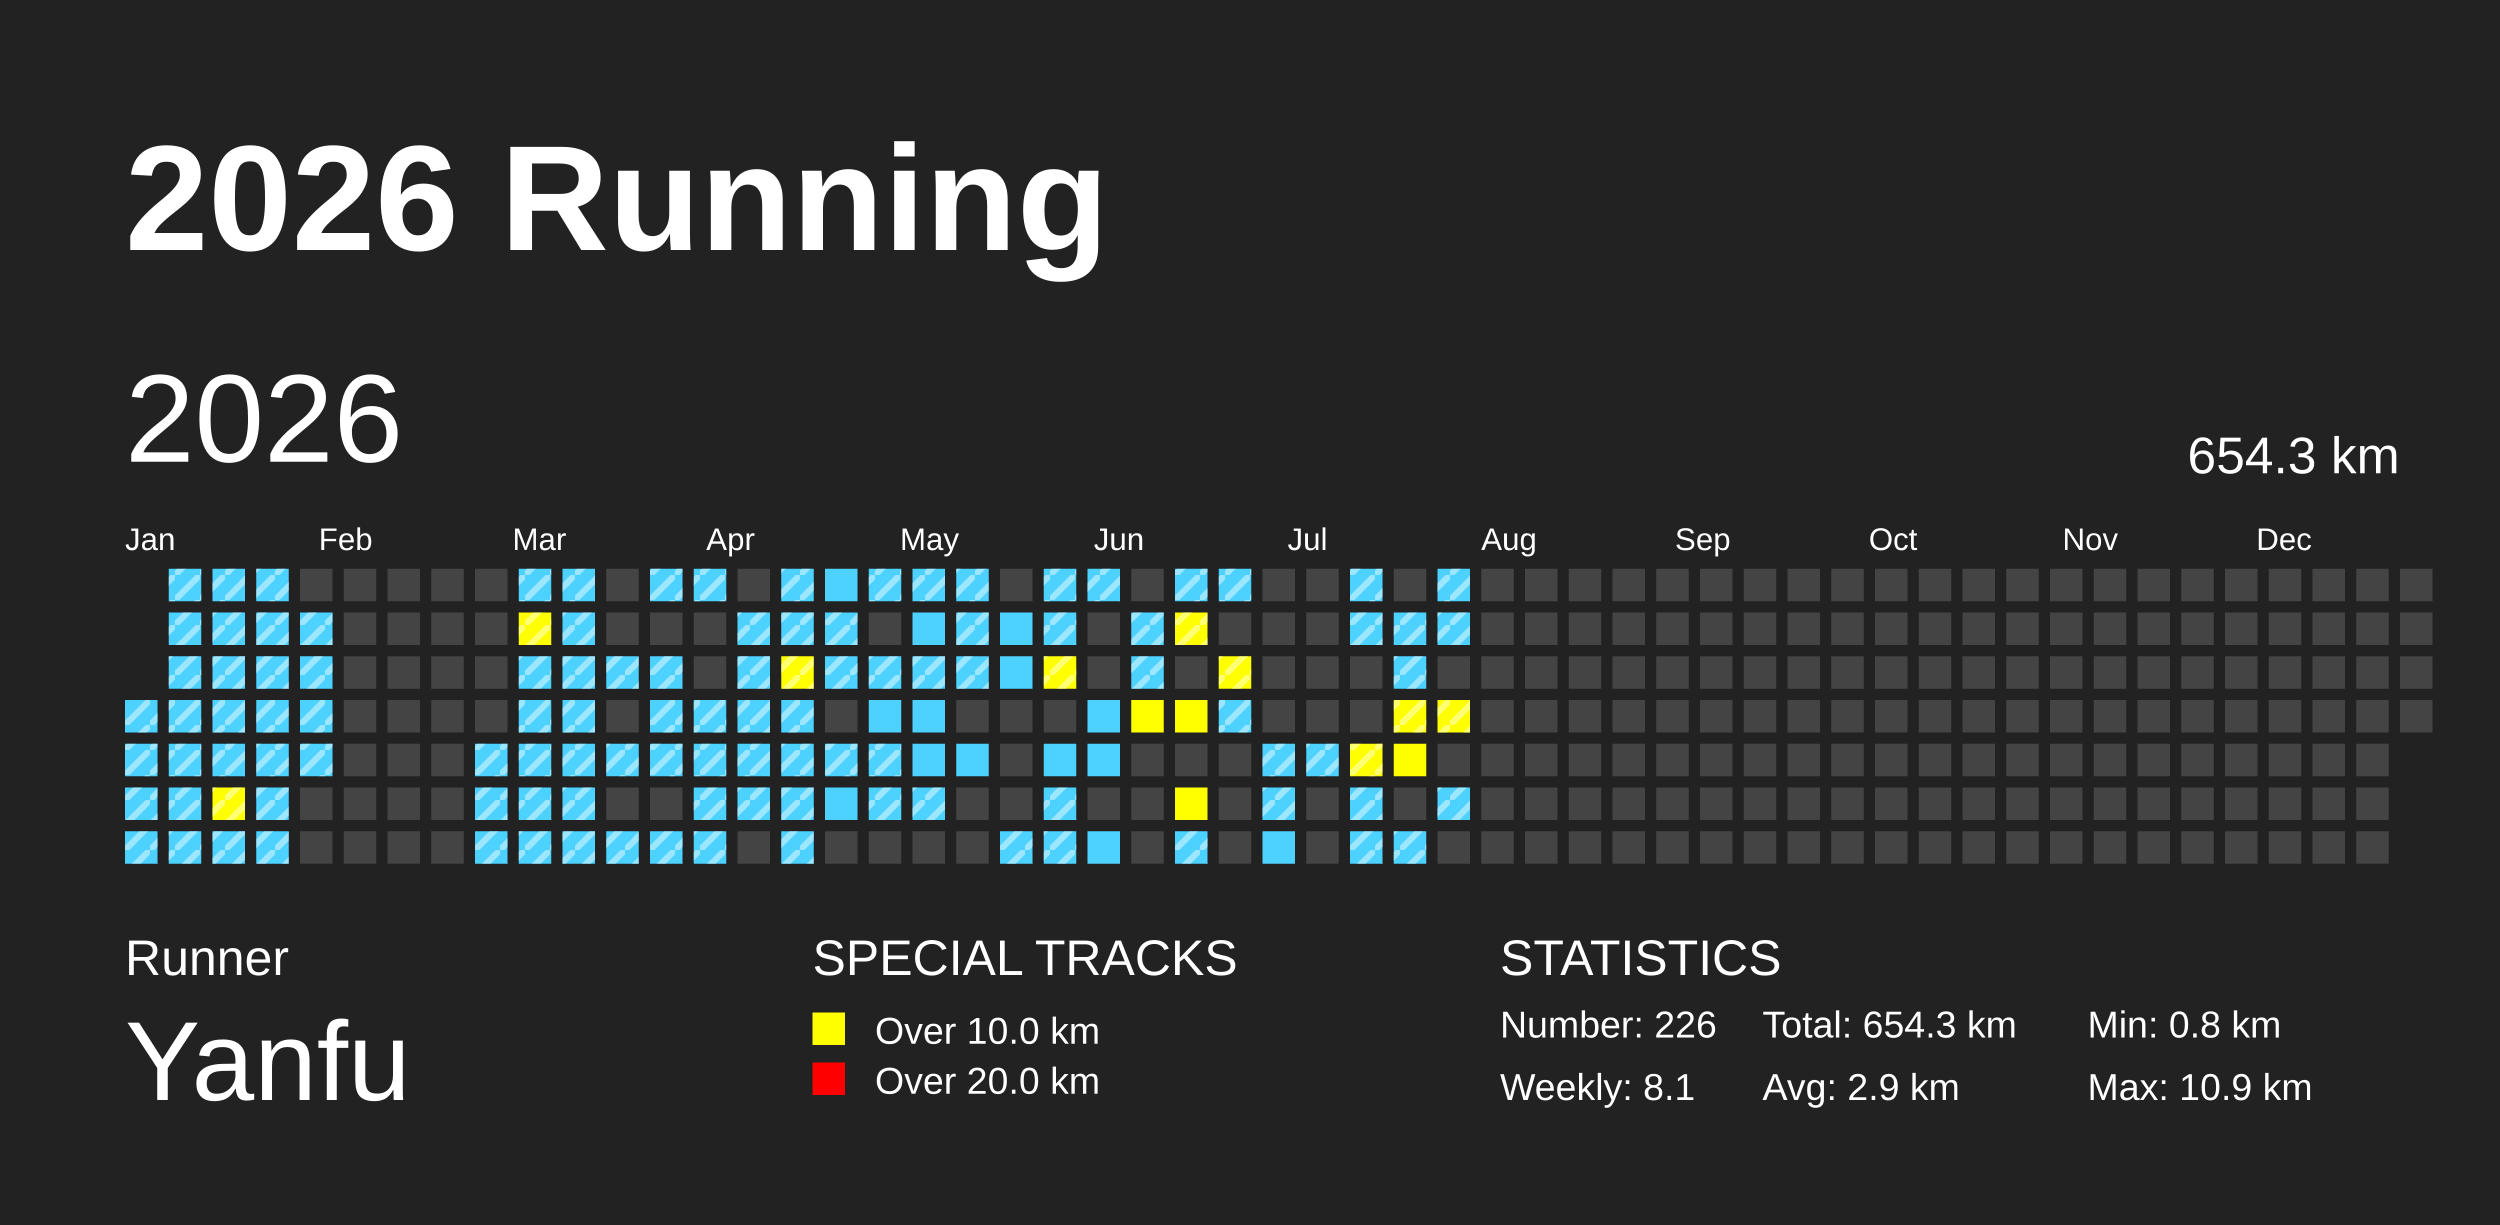
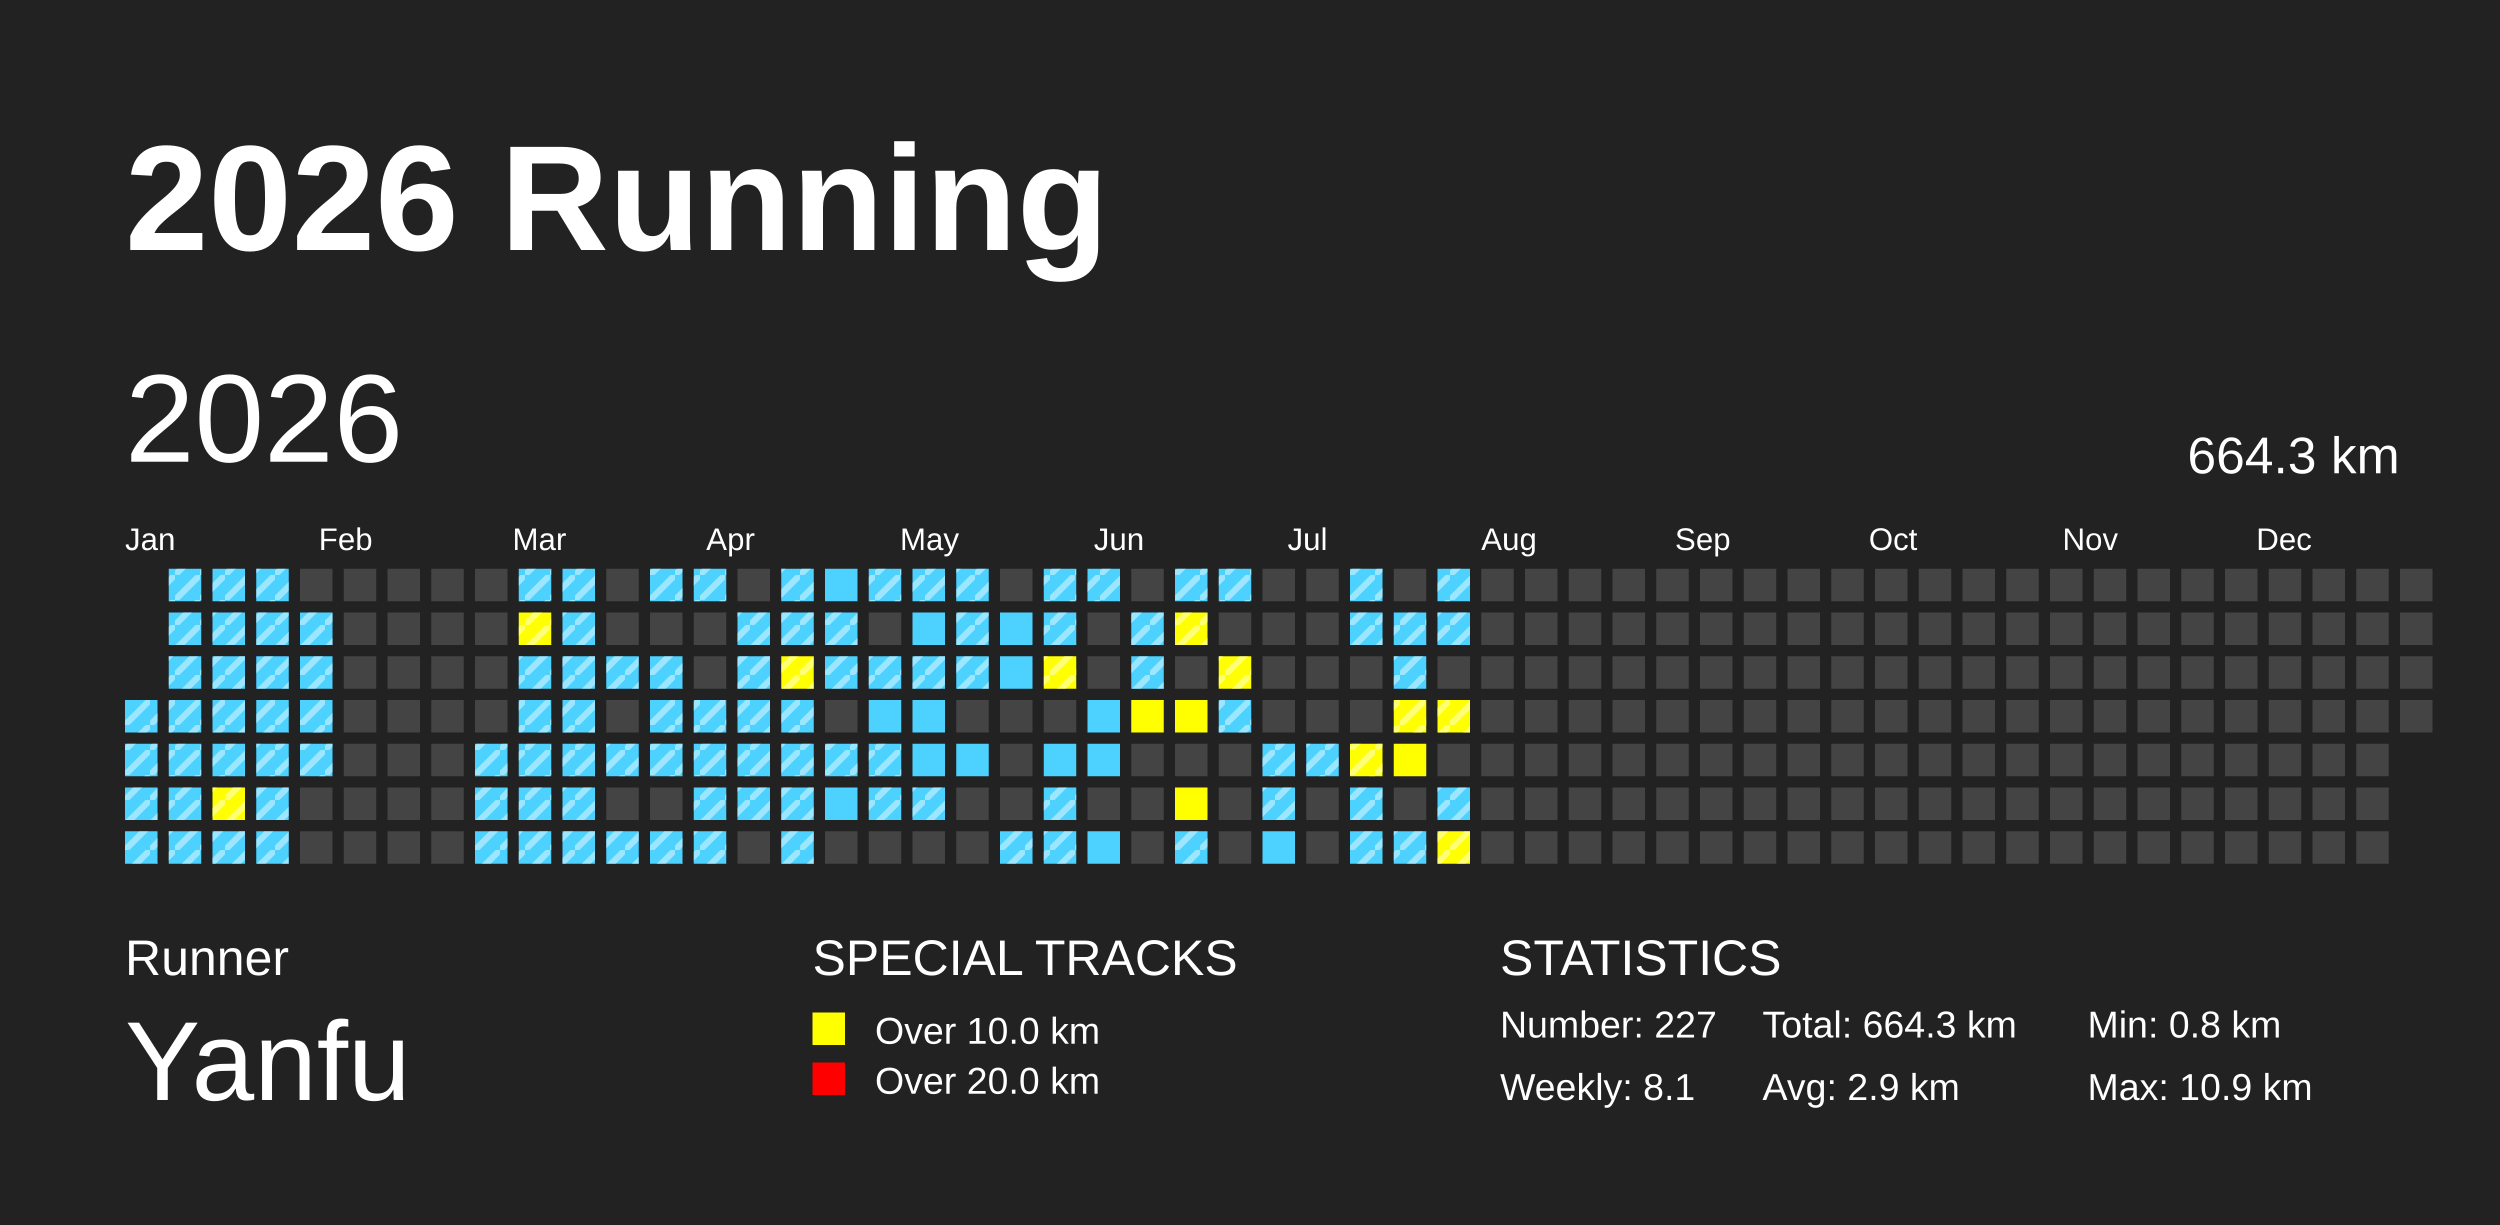
<svg xmlns="http://www.w3.org/2000/svg" baseProfile="full" height="98mm" version="1.1" viewBox="0,0,200,98" width="200mm">
  <defs>
    <pattern height="2" id="indoor-stripe" patternUnits="userSpaceOnUse" width="2">
      <line stroke="white" stroke-opacity="0.45" stroke-width="0.5" x1="0" x2="2" y1="2" y2="0" />
    </pattern>
  </defs>
  <rect fill="#222222" height="98" width="200" x="0" y="0" />
  <text fill="#FFFFFF" style="font-size:12px; font-family:Arial; font-weight:bold;" x="10" y="20">2026 Running</text>
  <text fill="#FFFFFF" style="font-size:4px; font-family:Arial" x="10" y="78">Runner</text>
  <text fill="#FFFFFF" style="font-size:9px; font-family:Arial" x="10" y="88">Yanfu</text>
  <text fill="#FFFFFF" style="font-size:4px; font-family:Arial" x="65" y="78">SPECIAL TRACKS</text>
  <rect fill="yellow" height="2.6" width="2.6" x="65" y="81" />
  <text fill="#FFFFFF" style="font-size:3px; font-family:Arial" x="70" y="83.5">Over 10.0 km</text>
  <rect fill="red" height="2.6" width="2.6" x="65" y="85" />
  <text fill="#FFFFFF" style="font-size:3px; font-family:Arial" x="70" y="87.5">Over 20.0 km</text>
  <text fill="#FFFFFF" style="font-size:4px; font-family:Arial" x="120" y="78">STATISTICS</text>
-   <text fill="#FFFFFF" style="font-size:3px; font-family:Arial" x="120" y="83">Number: 226</text>
+   <text fill="#FFFFFF" style="font-size:3px; font-family:Arial" x="120" y="83">Number: 227</text>
  <text fill="#FFFFFF" style="font-size:3px; font-family:Arial" x="120" y="88">Weekly: 8.1</text>
-   <text fill="#FFFFFF" style="font-size:3px; font-family:Arial" x="141" y="83">Total: 654.3 km</text>
+   <text fill="#FFFFFF" style="font-size:3px; font-family:Arial" x="141" y="83">Total: 664.3 km</text>
  <text fill="#FFFFFF" style="font-size:3px; font-family:Arial" x="141" y="88">Avg: 2.9 km</text>
  <text fill="#FFFFFF" style="font-size:3px; font-family:Arial" x="167" y="83">Min: 0.8 km</text>
  <text fill="#FFFFFF" style="font-size:3px; font-family:Arial" x="167" y="88">Max: 10.9 km</text>
  <text dominant-baseline="hanging" fill="#FFFFFF" style="font-size:10.0px; font-family:Arial;" x="10" y="30">2026</text>
-   <text dominant-baseline="hanging" fill="#FFFFFF" style="font-size:4.125px; font-family:Arial;" x="175" y="35">654.3 km</text>
+   <text dominant-baseline="hanging" fill="#FFFFFF" style="font-size:4.125px; font-family:Arial;" x="175" y="35">664.3 km</text>
  <text fill="#FFFFFF" style="font-size:2.5px; font-family:Arial" x="10.0" y="44">Jan</text>
  <text fill="#FFFFFF" style="font-size:2.5px; font-family:Arial" x="25.5" y="44">Feb</text>
  <text fill="#FFFFFF" style="font-size:2.5px; font-family:Arial" x="41.0" y="44">Mar</text>
  <text fill="#FFFFFF" style="font-size:2.5px; font-family:Arial" x="56.5" y="44">Apr</text>
  <text fill="#FFFFFF" style="font-size:2.5px; font-family:Arial" x="72.0" y="44">May</text>
  <text fill="#FFFFFF" style="font-size:2.5px; font-family:Arial" x="87.5" y="44">Jun</text>
  <text fill="#FFFFFF" style="font-size:2.5px; font-family:Arial" x="103.0" y="44">Jul</text>
  <text fill="#FFFFFF" style="font-size:2.5px; font-family:Arial" x="118.5" y="44">Aug</text>
  <text fill="#FFFFFF" style="font-size:2.5px; font-family:Arial" x="134.0" y="44">Sep</text>
  <text fill="#FFFFFF" style="font-size:2.5px; font-family:Arial" x="149.5" y="44">Oct</text>
  <text fill="#FFFFFF" style="font-size:2.5px; font-family:Arial" x="165.0" y="44">Nov</text>
  <text fill="#FFFFFF" style="font-size:2.5px; font-family:Arial" x="180.5" y="44">Dec</text>
  <rect fill="#4DD2FF" height="2.6" width="2.6" x="10.0" y="56.0" />
  <rect fill="url(#indoor-stripe)" height="2.6" width="2.6" x="10.0" y="56.0" />
  <rect fill="#4DD2FF" height="2.6" width="2.6" x="10.0" y="59.5" />
  <rect fill="url(#indoor-stripe)" height="2.6" width="2.6" x="10.0" y="59.5" />
  <rect fill="#4DD2FF" height="2.6" width="2.6" x="10.0" y="63.0" />
  <rect fill="url(#indoor-stripe)" height="2.6" width="2.6" x="10.0" y="63.0" />
  <rect fill="#4DD2FF" height="2.6" width="2.6" x="10.0" y="66.5" />
  <rect fill="url(#indoor-stripe)" height="2.6" width="2.6" x="10.0" y="66.5" />
  <rect fill="#4DD2FF" height="2.6" width="2.6" x="13.5" y="45.5" />
  <rect fill="url(#indoor-stripe)" height="2.6" width="2.6" x="13.5" y="45.5" />
  <rect fill="#4DD2FF" height="2.6" width="2.6" x="13.5" y="49.0" />
  <rect fill="url(#indoor-stripe)" height="2.6" width="2.6" x="13.5" y="49.0" />
  <rect fill="#4DD2FF" height="2.6" width="2.6" x="13.5" y="52.5" />
  <rect fill="url(#indoor-stripe)" height="2.6" width="2.6" x="13.5" y="52.5" />
  <rect fill="#4DD2FF" height="2.6" width="2.6" x="13.5" y="56.0" />
  <rect fill="url(#indoor-stripe)" height="2.6" width="2.6" x="13.5" y="56.0" />
  <rect fill="#4DD2FF" height="2.6" width="2.6" x="13.5" y="59.5" />
  <rect fill="url(#indoor-stripe)" height="2.6" width="2.6" x="13.5" y="59.5" />
  <rect fill="#4DD2FF" height="2.6" width="2.6" x="13.5" y="63.0" />
  <rect fill="url(#indoor-stripe)" height="2.6" width="2.6" x="13.5" y="63.0" />
  <rect fill="#4DD2FF" height="2.6" width="2.6" x="13.5" y="66.5" />
  <rect fill="url(#indoor-stripe)" height="2.6" width="2.6" x="13.5" y="66.5" />
  <rect fill="#4DD2FF" height="2.6" width="2.6" x="17.0" y="45.5" />
  <rect fill="url(#indoor-stripe)" height="2.6" width="2.6" x="17.0" y="45.5" />
  <rect fill="#4DD2FF" height="2.6" width="2.6" x="17.0" y="49.0" />
  <rect fill="url(#indoor-stripe)" height="2.6" width="2.6" x="17.0" y="49.0" />
  <rect fill="#4DD2FF" height="2.6" width="2.6" x="17.0" y="52.5" />
  <rect fill="url(#indoor-stripe)" height="2.6" width="2.6" x="17.0" y="52.5" />
  <rect fill="#4DD2FF" height="2.6" width="2.6" x="17.0" y="56.0" />
  <rect fill="url(#indoor-stripe)" height="2.6" width="2.6" x="17.0" y="56.0" />
  <rect fill="#4DD2FF" height="2.6" width="2.6" x="17.0" y="59.5" />
  <rect fill="url(#indoor-stripe)" height="2.6" width="2.6" x="17.0" y="59.5" />
  <rect fill="yellow" height="2.6" width="2.6" x="17.0" y="63.0" />
  <rect fill="url(#indoor-stripe)" height="2.6" width="2.6" x="17.0" y="63.0" />
  <rect fill="#4DD2FF" height="2.6" width="2.6" x="17.0" y="66.5" />
  <rect fill="url(#indoor-stripe)" height="2.6" width="2.6" x="17.0" y="66.5" />
  <rect fill="#4DD2FF" height="2.6" width="2.6" x="20.5" y="45.5" />
  <rect fill="url(#indoor-stripe)" height="2.6" width="2.6" x="20.5" y="45.5" />
  <rect fill="#4DD2FF" height="2.6" width="2.6" x="20.5" y="49.0" />
  <rect fill="url(#indoor-stripe)" height="2.6" width="2.6" x="20.5" y="49.0" />
  <rect fill="#4DD2FF" height="2.6" width="2.6" x="20.5" y="52.5" />
  <rect fill="url(#indoor-stripe)" height="2.6" width="2.6" x="20.5" y="52.5" />
  <rect fill="#4DD2FF" height="2.6" width="2.6" x="20.5" y="56.0" />
  <rect fill="url(#indoor-stripe)" height="2.6" width="2.6" x="20.5" y="56.0" />
  <rect fill="#4DD2FF" height="2.6" width="2.6" x="20.5" y="59.5" />
  <rect fill="url(#indoor-stripe)" height="2.6" width="2.6" x="20.5" y="59.5" />
  <rect fill="#4DD2FF" height="2.6" width="2.6" x="20.5" y="63.0" />
  <rect fill="url(#indoor-stripe)" height="2.6" width="2.6" x="20.5" y="63.0" />
  <rect fill="#4DD2FF" height="2.6" width="2.6" x="20.5" y="66.5" />
  <rect fill="url(#indoor-stripe)" height="2.6" width="2.6" x="20.5" y="66.5" />
  <rect fill="#444444" height="2.6" width="2.6" x="24.0" y="45.5" />
  <rect fill="#4DD2FF" height="2.6" width="2.6" x="24.0" y="49.0" />
  <rect fill="url(#indoor-stripe)" height="2.6" width="2.6" x="24.0" y="49.0" />
  <rect fill="#4DD2FF" height="2.6" width="2.6" x="24.0" y="52.5" />
  <rect fill="url(#indoor-stripe)" height="2.6" width="2.6" x="24.0" y="52.5" />
  <rect fill="#4DD2FF" height="2.6" width="2.6" x="24.0" y="56.0" />
  <rect fill="url(#indoor-stripe)" height="2.6" width="2.6" x="24.0" y="56.0" />
  <rect fill="#4DD2FF" height="2.6" width="2.6" x="24.0" y="59.5" />
  <rect fill="url(#indoor-stripe)" height="2.6" width="2.6" x="24.0" y="59.5" />
  <rect fill="#444444" height="2.6" width="2.6" x="24.0" y="63.0" />
  <rect fill="#444444" height="2.6" width="2.6" x="24.0" y="66.5" />
  <rect fill="#444444" height="2.6" width="2.6" x="27.5" y="45.5" />
  <rect fill="#444444" height="2.6" width="2.6" x="27.5" y="49.0" />
  <rect fill="#444444" height="2.6" width="2.6" x="27.5" y="52.5" />
  <rect fill="#444444" height="2.6" width="2.6" x="27.5" y="56.0" />
  <rect fill="#444444" height="2.6" width="2.6" x="27.5" y="59.5" />
  <rect fill="#444444" height="2.6" width="2.6" x="27.5" y="63.0" />
  <rect fill="#444444" height="2.6" width="2.6" x="27.5" y="66.5" />
  <rect fill="#444444" height="2.6" width="2.6" x="31.0" y="45.5" />
  <rect fill="#444444" height="2.6" width="2.6" x="31.0" y="49.0" />
  <rect fill="#444444" height="2.6" width="2.6" x="31.0" y="52.5" />
  <rect fill="#444444" height="2.6" width="2.6" x="31.0" y="56.0" />
  <rect fill="#444444" height="2.6" width="2.6" x="31.0" y="59.5" />
  <rect fill="#444444" height="2.6" width="2.6" x="31.0" y="63.0" />
  <rect fill="#444444" height="2.6" width="2.6" x="31.0" y="66.5" />
  <rect fill="#444444" height="2.6" width="2.6" x="34.5" y="45.5" />
  <rect fill="#444444" height="2.6" width="2.6" x="34.5" y="49.0" />
  <rect fill="#444444" height="2.6" width="2.6" x="34.5" y="52.5" />
  <rect fill="#444444" height="2.6" width="2.6" x="34.5" y="56.0" />
  <rect fill="#444444" height="2.6" width="2.6" x="34.5" y="59.5" />
  <rect fill="#444444" height="2.6" width="2.6" x="34.5" y="63.0" />
  <rect fill="#444444" height="2.6" width="2.6" x="34.5" y="66.5" />
  <rect fill="#444444" height="2.6" width="2.6" x="38.0" y="45.5" />
  <rect fill="#444444" height="2.6" width="2.6" x="38.0" y="49.0" />
  <rect fill="#444444" height="2.6" width="2.6" x="38.0" y="52.5" />
  <rect fill="#444444" height="2.6" width="2.6" x="38.0" y="56.0" />
  <rect fill="#4DD2FF" height="2.6" width="2.6" x="38.0" y="59.5" />
  <rect fill="url(#indoor-stripe)" height="2.6" width="2.6" x="38.0" y="59.5" />
  <rect fill="#4DD2FF" height="2.6" width="2.6" x="38.0" y="63.0" />
  <rect fill="url(#indoor-stripe)" height="2.6" width="2.6" x="38.0" y="63.0" />
  <rect fill="#4DD2FF" height="2.6" width="2.6" x="38.0" y="66.5" />
  <rect fill="url(#indoor-stripe)" height="2.6" width="2.6" x="38.0" y="66.5" />
  <rect fill="#4DD2FF" height="2.6" width="2.6" x="41.5" y="45.5" />
  <rect fill="url(#indoor-stripe)" height="2.6" width="2.6" x="41.5" y="45.5" />
  <rect fill="yellow" height="2.6" width="2.6" x="41.5" y="49.0" />
  <rect fill="url(#indoor-stripe)" height="2.6" width="2.6" x="41.5" y="49.0" />
  <rect fill="#4DD2FF" height="2.6" width="2.6" x="41.5" y="52.5" />
  <rect fill="url(#indoor-stripe)" height="2.6" width="2.6" x="41.5" y="52.5" />
  <rect fill="#4DD2FF" height="2.6" width="2.6" x="41.5" y="56.0" />
  <rect fill="url(#indoor-stripe)" height="2.6" width="2.6" x="41.5" y="56.0" />
  <rect fill="#4DD2FF" height="2.6" width="2.6" x="41.5" y="59.5" />
  <rect fill="url(#indoor-stripe)" height="2.6" width="2.6" x="41.5" y="59.5" />
  <rect fill="#4DD2FF" height="2.6" width="2.6" x="41.5" y="63.0" />
  <rect fill="url(#indoor-stripe)" height="2.6" width="2.6" x="41.5" y="63.0" />
  <rect fill="#4DD2FF" height="2.6" width="2.6" x="41.5" y="66.5" />
  <rect fill="url(#indoor-stripe)" height="2.6" width="2.6" x="41.5" y="66.5" />
  <rect fill="#4DD2FF" height="2.6" width="2.6" x="45.0" y="45.5" />
  <rect fill="url(#indoor-stripe)" height="2.6" width="2.6" x="45.0" y="45.5" />
  <rect fill="#4DD2FF" height="2.6" width="2.6" x="45.0" y="49.0" />
  <rect fill="url(#indoor-stripe)" height="2.6" width="2.6" x="45.0" y="49.0" />
  <rect fill="#4DD2FF" height="2.6" width="2.6" x="45.0" y="52.5" />
  <rect fill="url(#indoor-stripe)" height="2.6" width="2.6" x="45.0" y="52.5" />
  <rect fill="#4DD2FF" height="2.6" width="2.6" x="45.0" y="56.0" />
  <rect fill="url(#indoor-stripe)" height="2.6" width="2.6" x="45.0" y="56.0" />
  <rect fill="#4DD2FF" height="2.6" width="2.6" x="45.0" y="59.5" />
  <rect fill="url(#indoor-stripe)" height="2.6" width="2.6" x="45.0" y="59.5" />
  <rect fill="#4DD2FF" height="2.6" width="2.6" x="45.0" y="63.0" />
  <rect fill="url(#indoor-stripe)" height="2.6" width="2.6" x="45.0" y="63.0" />
  <rect fill="#4DD2FF" height="2.6" width="2.6" x="45.0" y="66.5" />
  <rect fill="url(#indoor-stripe)" height="2.6" width="2.6" x="45.0" y="66.5" />
  <rect fill="#444444" height="2.6" width="2.6" x="48.5" y="45.5" />
  <rect fill="#444444" height="2.6" width="2.6" x="48.5" y="49.0" />
  <rect fill="#4DD2FF" height="2.6" width="2.6" x="48.5" y="52.5" />
  <rect fill="url(#indoor-stripe)" height="2.6" width="2.6" x="48.5" y="52.5" />
  <rect fill="#444444" height="2.6" width="2.6" x="48.5" y="56.0" />
  <rect fill="#4DD2FF" height="2.6" width="2.6" x="48.5" y="59.5" />
  <rect fill="url(#indoor-stripe)" height="2.6" width="2.6" x="48.5" y="59.5" />
  <rect fill="#444444" height="2.6" width="2.6" x="48.5" y="63.0" />
  <rect fill="#4DD2FF" height="2.6" width="2.6" x="48.5" y="66.5" />
  <rect fill="url(#indoor-stripe)" height="2.6" width="2.6" x="48.5" y="66.5" />
  <rect fill="#4DD2FF" height="2.6" width="2.6" x="52.0" y="45.5" />
  <rect fill="url(#indoor-stripe)" height="2.6" width="2.6" x="52.0" y="45.5" />
  <rect fill="#444444" height="2.6" width="2.6" x="52.0" y="49.0" />
  <rect fill="#4DD2FF" height="2.6" width="2.6" x="52.0" y="52.5" />
  <rect fill="url(#indoor-stripe)" height="2.6" width="2.6" x="52.0" y="52.5" />
  <rect fill="#4DD2FF" height="2.6" width="2.6" x="52.0" y="56.0" />
  <rect fill="url(#indoor-stripe)" height="2.6" width="2.6" x="52.0" y="56.0" />
  <rect fill="#4DD2FF" height="2.6" width="2.6" x="52.0" y="59.5" />
  <rect fill="url(#indoor-stripe)" height="2.6" width="2.6" x="52.0" y="59.5" />
  <rect fill="#444444" height="2.6" width="2.6" x="52.0" y="63.0" />
  <rect fill="#4DD2FF" height="2.6" width="2.6" x="52.0" y="66.5" />
  <rect fill="url(#indoor-stripe)" height="2.6" width="2.6" x="52.0" y="66.5" />
  <rect fill="#4DD2FF" height="2.6" width="2.6" x="55.5" y="45.5" />
  <rect fill="url(#indoor-stripe)" height="2.6" width="2.6" x="55.5" y="45.5" />
  <rect fill="#444444" height="2.6" width="2.6" x="55.5" y="49.0" />
  <rect fill="#444444" height="2.6" width="2.6" x="55.5" y="52.5" />
  <rect fill="#4DD2FF" height="2.6" width="2.6" x="55.5" y="56.0" />
  <rect fill="url(#indoor-stripe)" height="2.6" width="2.6" x="55.5" y="56.0" />
  <rect fill="#4DD2FF" height="2.6" width="2.6" x="55.5" y="59.5" />
  <rect fill="url(#indoor-stripe)" height="2.6" width="2.6" x="55.5" y="59.5" />
  <rect fill="#4DD2FF" height="2.6" width="2.6" x="55.5" y="63.0" />
  <rect fill="url(#indoor-stripe)" height="2.6" width="2.6" x="55.5" y="63.0" />
  <rect fill="#4DD2FF" height="2.6" width="2.6" x="55.5" y="66.5" />
  <rect fill="url(#indoor-stripe)" height="2.6" width="2.6" x="55.5" y="66.5" />
  <rect fill="#444444" height="2.6" width="2.6" x="59.0" y="45.5" />
  <rect fill="#4DD2FF" height="2.6" width="2.6" x="59.0" y="49.0" />
  <rect fill="url(#indoor-stripe)" height="2.6" width="2.6" x="59.0" y="49.0" />
  <rect fill="#4DD2FF" height="2.6" width="2.6" x="59.0" y="52.5" />
  <rect fill="url(#indoor-stripe)" height="2.6" width="2.6" x="59.0" y="52.5" />
  <rect fill="#4DD2FF" height="2.6" width="2.6" x="59.0" y="56.0" />
  <rect fill="url(#indoor-stripe)" height="2.6" width="2.6" x="59.0" y="56.0" />
  <rect fill="#4DD2FF" height="2.6" width="2.6" x="59.0" y="59.5" />
  <rect fill="url(#indoor-stripe)" height="2.6" width="2.6" x="59.0" y="59.5" />
  <rect fill="#4DD2FF" height="2.6" width="2.6" x="59.0" y="63.0" />
  <rect fill="url(#indoor-stripe)" height="2.6" width="2.6" x="59.0" y="63.0" />
  <rect fill="#444444" height="2.6" width="2.6" x="59.0" y="66.5" />
  <rect fill="#4DD2FF" height="2.6" width="2.6" x="62.5" y="45.5" />
  <rect fill="url(#indoor-stripe)" height="2.6" width="2.6" x="62.5" y="45.5" />
  <rect fill="#4DD2FF" height="2.6" width="2.6" x="62.5" y="49.0" />
  <rect fill="url(#indoor-stripe)" height="2.6" width="2.6" x="62.5" y="49.0" />
  <rect fill="yellow" height="2.6" width="2.6" x="62.5" y="52.5" />
  <rect fill="url(#indoor-stripe)" height="2.6" width="2.6" x="62.5" y="52.5" />
  <rect fill="#4DD2FF" height="2.6" width="2.6" x="62.5" y="56.0" />
  <rect fill="url(#indoor-stripe)" height="2.6" width="2.6" x="62.5" y="56.0" />
  <rect fill="#4DD2FF" height="2.6" width="2.6" x="62.5" y="59.5" />
  <rect fill="url(#indoor-stripe)" height="2.6" width="2.6" x="62.5" y="59.5" />
  <rect fill="#4DD2FF" height="2.6" width="2.6" x="62.5" y="63.0" />
  <rect fill="url(#indoor-stripe)" height="2.6" width="2.6" x="62.5" y="63.0" />
  <rect fill="#4DD2FF" height="2.6" width="2.6" x="62.5" y="66.5" />
  <rect fill="url(#indoor-stripe)" height="2.6" width="2.6" x="62.5" y="66.5" />
  <rect fill="#4DD2FF" height="2.6" width="2.6" x="66.0" y="45.5" />
  <rect fill="#4DD2FF" height="2.6" width="2.6" x="66.0" y="49.0" />
  <rect fill="url(#indoor-stripe)" height="2.6" width="2.6" x="66.0" y="49.0" />
  <rect fill="#4DD2FF" height="2.6" width="2.6" x="66.0" y="52.5" />
  <rect fill="url(#indoor-stripe)" height="2.6" width="2.6" x="66.0" y="52.5" />
  <rect fill="#444444" height="2.6" width="2.6" x="66.0" y="56.0" />
  <rect fill="#4DD2FF" height="2.6" width="2.6" x="66.0" y="59.5" />
  <rect fill="url(#indoor-stripe)" height="2.6" width="2.6" x="66.0" y="59.5" />
  <rect fill="#4DD2FF" height="2.6" width="2.6" x="66.0" y="63.0" />
  <rect fill="#444444" height="2.6" width="2.6" x="66.0" y="66.5" />
  <rect fill="#4DD2FF" height="2.6" width="2.6" x="69.5" y="45.5" />
  <rect fill="url(#indoor-stripe)" height="2.6" width="2.6" x="69.5" y="45.5" />
  <rect fill="#444444" height="2.6" width="2.6" x="69.5" y="49.0" />
  <rect fill="#4DD2FF" height="2.6" width="2.6" x="69.5" y="52.5" />
  <rect fill="url(#indoor-stripe)" height="2.6" width="2.6" x="69.5" y="52.5" />
  <rect fill="#4DD2FF" height="2.6" width="2.6" x="69.5" y="56.0" />
  <rect fill="#4DD2FF" height="2.6" width="2.6" x="69.5" y="59.5" />
  <rect fill="url(#indoor-stripe)" height="2.6" width="2.6" x="69.5" y="59.5" />
  <rect fill="#4DD2FF" height="2.6" width="2.6" x="69.5" y="63.0" />
  <rect fill="url(#indoor-stripe)" height="2.6" width="2.6" x="69.5" y="63.0" />
  <rect fill="#444444" height="2.6" width="2.6" x="69.5" y="66.5" />
  <rect fill="#4DD2FF" height="2.6" width="2.6" x="73.0" y="45.5" />
  <rect fill="url(#indoor-stripe)" height="2.6" width="2.6" x="73.0" y="45.5" />
  <rect fill="#4DD2FF" height="2.6" width="2.6" x="73.0" y="49.0" />
  <rect fill="#4DD2FF" height="2.6" width="2.6" x="73.0" y="52.5" />
  <rect fill="url(#indoor-stripe)" height="2.6" width="2.6" x="73.0" y="52.5" />
  <rect fill="#4DD2FF" height="2.6" width="2.6" x="73.0" y="56.0" />
  <rect fill="#4DD2FF" height="2.6" width="2.6" x="73.0" y="59.5" />
  <rect fill="#4DD2FF" height="2.6" width="2.6" x="73.0" y="63.0" />
  <rect fill="url(#indoor-stripe)" height="2.6" width="2.6" x="73.0" y="63.0" />
  <rect fill="#444444" height="2.6" width="2.6" x="73.0" y="66.5" />
  <rect fill="#4DD2FF" height="2.6" width="2.6" x="76.5" y="45.5" />
  <rect fill="url(#indoor-stripe)" height="2.6" width="2.6" x="76.5" y="45.5" />
  <rect fill="#4DD2FF" height="2.6" width="2.6" x="76.5" y="49.0" />
  <rect fill="url(#indoor-stripe)" height="2.6" width="2.6" x="76.5" y="49.0" />
  <rect fill="#4DD2FF" height="2.6" width="2.6" x="76.5" y="52.5" />
  <rect fill="url(#indoor-stripe)" height="2.6" width="2.6" x="76.5" y="52.5" />
  <rect fill="#444444" height="2.6" width="2.6" x="76.5" y="56.0" />
  <rect fill="#4DD2FF" height="2.6" width="2.6" x="76.5" y="59.5" />
  <rect fill="#444444" height="2.6" width="2.6" x="76.5" y="63.0" />
  <rect fill="#444444" height="2.6" width="2.6" x="76.5" y="66.5" />
  <rect fill="#444444" height="2.6" width="2.6" x="80.0" y="45.5" />
  <rect fill="#4DD2FF" height="2.6" width="2.6" x="80.0" y="49.0" />
  <rect fill="#4DD2FF" height="2.6" width="2.6" x="80.0" y="52.5" />
  <rect fill="#444444" height="2.6" width="2.6" x="80.0" y="56.0" />
  <rect fill="#444444" height="2.6" width="2.6" x="80.0" y="59.5" />
  <rect fill="#444444" height="2.6" width="2.6" x="80.0" y="63.0" />
  <rect fill="#4DD2FF" height="2.6" width="2.6" x="80.0" y="66.5" />
  <rect fill="url(#indoor-stripe)" height="2.6" width="2.6" x="80.0" y="66.5" />
  <rect fill="#4DD2FF" height="2.6" width="2.6" x="83.5" y="45.5" />
  <rect fill="url(#indoor-stripe)" height="2.6" width="2.6" x="83.5" y="45.5" />
  <rect fill="#4DD2FF" height="2.6" width="2.6" x="83.5" y="49.0" />
  <rect fill="url(#indoor-stripe)" height="2.6" width="2.6" x="83.5" y="49.0" />
  <rect fill="yellow" height="2.6" width="2.6" x="83.5" y="52.5" />
  <rect fill="url(#indoor-stripe)" height="2.6" width="2.6" x="83.5" y="52.5" />
  <rect fill="#444444" height="2.6" width="2.6" x="83.5" y="56.0" />
  <rect fill="#4DD2FF" height="2.6" width="2.6" x="83.5" y="59.5" />
  <rect fill="#4DD2FF" height="2.6" width="2.6" x="83.5" y="63.0" />
  <rect fill="url(#indoor-stripe)" height="2.6" width="2.6" x="83.5" y="63.0" />
  <rect fill="#4DD2FF" height="2.6" width="2.6" x="83.5" y="66.5" />
  <rect fill="url(#indoor-stripe)" height="2.6" width="2.6" x="83.5" y="66.5" />
  <rect fill="#4DD2FF" height="2.6" width="2.6" x="87.0" y="45.5" />
  <rect fill="url(#indoor-stripe)" height="2.6" width="2.6" x="87.0" y="45.5" />
  <rect fill="#444444" height="2.6" width="2.6" x="87.0" y="49.0" />
  <rect fill="#444444" height="2.6" width="2.6" x="87.0" y="52.5" />
  <rect fill="#4DD2FF" height="2.6" width="2.6" x="87.0" y="56.0" />
  <rect fill="#4DD2FF" height="2.6" width="2.6" x="87.0" y="59.5" />
  <rect fill="#444444" height="2.6" width="2.6" x="87.0" y="63.0" />
  <rect fill="#4DD2FF" height="2.6" width="2.6" x="87.0" y="66.5" />
  <rect fill="#444444" height="2.6" width="2.6" x="90.5" y="45.5" />
  <rect fill="#4DD2FF" height="2.6" width="2.6" x="90.5" y="49.0" />
  <rect fill="url(#indoor-stripe)" height="2.6" width="2.6" x="90.5" y="49.0" />
  <rect fill="#4DD2FF" height="2.6" width="2.6" x="90.5" y="52.5" />
  <rect fill="url(#indoor-stripe)" height="2.6" width="2.6" x="90.5" y="52.5" />
  <rect fill="yellow" height="2.6" width="2.6" x="90.5" y="56.0" />
  <rect fill="#444444" height="2.6" width="2.6" x="90.5" y="59.5" />
  <rect fill="#444444" height="2.6" width="2.6" x="90.5" y="63.0" />
  <rect fill="#444444" height="2.6" width="2.6" x="90.5" y="66.5" />
  <rect fill="#4DD2FF" height="2.6" width="2.6" x="94.0" y="45.5" />
  <rect fill="url(#indoor-stripe)" height="2.6" width="2.6" x="94.0" y="45.5" />
  <rect fill="yellow" height="2.6" width="2.6" x="94.0" y="49.0" />
  <rect fill="url(#indoor-stripe)" height="2.6" width="2.6" x="94.0" y="49.0" />
  <rect fill="#444444" height="2.6" width="2.6" x="94.0" y="52.5" />
  <rect fill="yellow" height="2.6" width="2.6" x="94.0" y="56.0" />
  <rect fill="#444444" height="2.6" width="2.6" x="94.0" y="59.5" />
  <rect fill="yellow" height="2.6" width="2.6" x="94.0" y="63.0" />
  <rect fill="#4DD2FF" height="2.6" width="2.6" x="94.0" y="66.5" />
  <rect fill="url(#indoor-stripe)" height="2.6" width="2.6" x="94.0" y="66.5" />
  <rect fill="#4DD2FF" height="2.6" width="2.6" x="97.5" y="45.5" />
  <rect fill="url(#indoor-stripe)" height="2.6" width="2.6" x="97.5" y="45.5" />
  <rect fill="#444444" height="2.6" width="2.6" x="97.5" y="49.0" />
  <rect fill="yellow" height="2.6" width="2.6" x="97.5" y="52.5" />
  <rect fill="url(#indoor-stripe)" height="2.6" width="2.6" x="97.5" y="52.5" />
  <rect fill="#4DD2FF" height="2.6" width="2.6" x="97.5" y="56.0" />
  <rect fill="url(#indoor-stripe)" height="2.6" width="2.6" x="97.5" y="56.0" />
  <rect fill="#444444" height="2.6" width="2.6" x="97.5" y="59.5" />
  <rect fill="#444444" height="2.6" width="2.6" x="97.5" y="63.0" />
  <rect fill="#444444" height="2.6" width="2.6" x="97.5" y="66.5" />
  <rect fill="#444444" height="2.6" width="2.6" x="101.0" y="45.5" />
  <rect fill="#444444" height="2.6" width="2.6" x="101.0" y="49.0" />
  <rect fill="#444444" height="2.6" width="2.6" x="101.0" y="52.5" />
  <rect fill="#444444" height="2.6" width="2.6" x="101.0" y="56.0" />
  <rect fill="#4DD2FF" height="2.6" width="2.6" x="101.0" y="59.5" />
  <rect fill="url(#indoor-stripe)" height="2.6" width="2.6" x="101.0" y="59.5" />
  <rect fill="#4DD2FF" height="2.6" width="2.6" x="101.0" y="63.0" />
  <rect fill="url(#indoor-stripe)" height="2.6" width="2.6" x="101.0" y="63.0" />
  <rect fill="#4DD2FF" height="2.6" width="2.6" x="101.0" y="66.5" />
  <rect fill="#444444" height="2.6" width="2.6" x="104.5" y="45.5" />
  <rect fill="#444444" height="2.6" width="2.6" x="104.5" y="49.0" />
  <rect fill="#444444" height="2.6" width="2.6" x="104.5" y="52.5" />
  <rect fill="#444444" height="2.6" width="2.6" x="104.5" y="56.0" />
  <rect fill="#4DD2FF" height="2.6" width="2.6" x="104.5" y="59.5" />
  <rect fill="url(#indoor-stripe)" height="2.6" width="2.6" x="104.5" y="59.5" />
  <rect fill="#444444" height="2.6" width="2.6" x="104.5" y="63.0" />
  <rect fill="#444444" height="2.6" width="2.6" x="104.5" y="66.5" />
  <rect fill="#4DD2FF" height="2.6" width="2.6" x="108.0" y="45.5" />
  <rect fill="url(#indoor-stripe)" height="2.6" width="2.6" x="108.0" y="45.5" />
  <rect fill="#4DD2FF" height="2.6" width="2.6" x="108.0" y="49.0" />
  <rect fill="url(#indoor-stripe)" height="2.6" width="2.6" x="108.0" y="49.0" />
  <rect fill="#444444" height="2.6" width="2.6" x="108.0" y="52.5" />
  <rect fill="#444444" height="2.6" width="2.6" x="108.0" y="56.0" />
  <rect fill="yellow" height="2.6" width="2.6" x="108.0" y="59.5" />
  <rect fill="url(#indoor-stripe)" height="2.6" width="2.6" x="108.0" y="59.5" />
  <rect fill="#4DD2FF" height="2.6" width="2.6" x="108.0" y="63.0" />
  <rect fill="url(#indoor-stripe)" height="2.6" width="2.6" x="108.0" y="63.0" />
  <rect fill="#4DD2FF" height="2.6" width="2.6" x="108.0" y="66.5" />
  <rect fill="url(#indoor-stripe)" height="2.6" width="2.6" x="108.0" y="66.5" />
  <rect fill="#444444" height="2.6" width="2.6" x="111.5" y="45.5" />
  <rect fill="#4DD2FF" height="2.6" width="2.6" x="111.5" y="49.0" />
  <rect fill="url(#indoor-stripe)" height="2.6" width="2.6" x="111.5" y="49.0" />
  <rect fill="#4DD2FF" height="2.6" width="2.6" x="111.5" y="52.5" />
  <rect fill="url(#indoor-stripe)" height="2.6" width="2.6" x="111.5" y="52.5" />
  <rect fill="yellow" height="2.6" width="2.6" x="111.5" y="56.0" />
  <rect fill="url(#indoor-stripe)" height="2.6" width="2.6" x="111.5" y="56.0" />
  <rect fill="yellow" height="2.6" width="2.6" x="111.5" y="59.5" />
  <rect fill="#444444" height="2.6" width="2.6" x="111.5" y="63.0" />
  <rect fill="#4DD2FF" height="2.6" width="2.6" x="111.5" y="66.5" />
  <rect fill="url(#indoor-stripe)" height="2.6" width="2.6" x="111.5" y="66.5" />
  <rect fill="#4DD2FF" height="2.6" width="2.6" x="115.0" y="45.5" />
  <rect fill="url(#indoor-stripe)" height="2.6" width="2.6" x="115.0" y="45.5" />
  <rect fill="#4DD2FF" height="2.6" width="2.6" x="115.0" y="49.0" />
  <rect fill="url(#indoor-stripe)" height="2.6" width="2.6" x="115.0" y="49.0" />
  <rect fill="#444444" height="2.6" width="2.6" x="115.0" y="52.5" />
  <rect fill="yellow" height="2.6" width="2.6" x="115.0" y="56.0" />
  <rect fill="url(#indoor-stripe)" height="2.6" width="2.6" x="115.0" y="56.0" />
  <rect fill="#444444" height="2.6" width="2.6" x="115.0" y="59.5" />
  <rect fill="#4DD2FF" height="2.6" width="2.6" x="115.0" y="63.0" />
  <rect fill="url(#indoor-stripe)" height="2.6" width="2.6" x="115.0" y="63.0" />
-   <rect fill="#444444" height="2.6" width="2.6" x="115.0" y="66.5" />
+   <rect fill="yellow" height="2.6" width="2.6" x="115.0" y="66.5" />
+   <rect fill="url(#indoor-stripe)" height="2.6" width="2.6" x="115.0" y="66.5" />
  <rect fill="#444444" height="2.6" width="2.6" x="118.5" y="45.5" />
  <rect fill="#444444" height="2.6" width="2.6" x="118.5" y="49.0" />
  <rect fill="#444444" height="2.6" width="2.6" x="118.5" y="52.5" />
  <rect fill="#444444" height="2.6" width="2.6" x="118.5" y="56.0" />
  <rect fill="#444444" height="2.6" width="2.6" x="118.5" y="59.5" />
  <rect fill="#444444" height="2.6" width="2.6" x="118.5" y="63.0" />
  <rect fill="#444444" height="2.6" width="2.6" x="118.5" y="66.5" />
  <rect fill="#444444" height="2.6" width="2.6" x="122.0" y="45.5" />
  <rect fill="#444444" height="2.6" width="2.6" x="122.0" y="49.0" />
  <rect fill="#444444" height="2.6" width="2.6" x="122.0" y="52.5" />
  <rect fill="#444444" height="2.6" width="2.6" x="122.0" y="56.0" />
  <rect fill="#444444" height="2.6" width="2.6" x="122.0" y="59.5" />
  <rect fill="#444444" height="2.6" width="2.6" x="122.0" y="63.0" />
  <rect fill="#444444" height="2.6" width="2.6" x="122.0" y="66.5" />
  <rect fill="#444444" height="2.6" width="2.6" x="125.5" y="45.5" />
  <rect fill="#444444" height="2.6" width="2.6" x="125.5" y="49.0" />
  <rect fill="#444444" height="2.6" width="2.6" x="125.5" y="52.5" />
  <rect fill="#444444" height="2.6" width="2.6" x="125.5" y="56.0" />
  <rect fill="#444444" height="2.6" width="2.6" x="125.5" y="59.5" />
  <rect fill="#444444" height="2.6" width="2.6" x="125.5" y="63.0" />
  <rect fill="#444444" height="2.6" width="2.6" x="125.5" y="66.5" />
  <rect fill="#444444" height="2.6" width="2.6" x="129.0" y="45.5" />
  <rect fill="#444444" height="2.6" width="2.6" x="129.0" y="49.0" />
  <rect fill="#444444" height="2.6" width="2.6" x="129.0" y="52.5" />
  <rect fill="#444444" height="2.6" width="2.6" x="129.0" y="56.0" />
  <rect fill="#444444" height="2.6" width="2.6" x="129.0" y="59.5" />
  <rect fill="#444444" height="2.6" width="2.6" x="129.0" y="63.0" />
  <rect fill="#444444" height="2.6" width="2.6" x="129.0" y="66.5" />
  <rect fill="#444444" height="2.6" width="2.6" x="132.5" y="45.5" />
  <rect fill="#444444" height="2.6" width="2.6" x="132.5" y="49.0" />
  <rect fill="#444444" height="2.6" width="2.6" x="132.5" y="52.5" />
  <rect fill="#444444" height="2.6" width="2.6" x="132.5" y="56.0" />
  <rect fill="#444444" height="2.6" width="2.6" x="132.5" y="59.5" />
  <rect fill="#444444" height="2.6" width="2.6" x="132.5" y="63.0" />
  <rect fill="#444444" height="2.6" width="2.6" x="132.5" y="66.5" />
  <rect fill="#444444" height="2.6" width="2.6" x="136.0" y="45.5" />
  <rect fill="#444444" height="2.6" width="2.6" x="136.0" y="49.0" />
  <rect fill="#444444" height="2.6" width="2.6" x="136.0" y="52.5" />
  <rect fill="#444444" height="2.6" width="2.6" x="136.0" y="56.0" />
  <rect fill="#444444" height="2.6" width="2.6" x="136.0" y="59.5" />
  <rect fill="#444444" height="2.6" width="2.6" x="136.0" y="63.0" />
  <rect fill="#444444" height="2.6" width="2.6" x="136.0" y="66.5" />
  <rect fill="#444444" height="2.6" width="2.6" x="139.5" y="45.5" />
  <rect fill="#444444" height="2.6" width="2.6" x="139.5" y="49.0" />
  <rect fill="#444444" height="2.6" width="2.6" x="139.5" y="52.5" />
  <rect fill="#444444" height="2.6" width="2.6" x="139.5" y="56.0" />
  <rect fill="#444444" height="2.6" width="2.6" x="139.5" y="59.5" />
  <rect fill="#444444" height="2.6" width="2.6" x="139.5" y="63.0" />
  <rect fill="#444444" height="2.6" width="2.6" x="139.5" y="66.5" />
  <rect fill="#444444" height="2.6" width="2.6" x="143.0" y="45.5" />
  <rect fill="#444444" height="2.6" width="2.6" x="143.0" y="49.0" />
  <rect fill="#444444" height="2.6" width="2.6" x="143.0" y="52.5" />
  <rect fill="#444444" height="2.6" width="2.6" x="143.0" y="56.0" />
  <rect fill="#444444" height="2.6" width="2.6" x="143.0" y="59.5" />
  <rect fill="#444444" height="2.6" width="2.6" x="143.0" y="63.0" />
  <rect fill="#444444" height="2.6" width="2.6" x="143.0" y="66.5" />
  <rect fill="#444444" height="2.6" width="2.6" x="146.5" y="45.5" />
  <rect fill="#444444" height="2.6" width="2.6" x="146.5" y="49.0" />
  <rect fill="#444444" height="2.6" width="2.6" x="146.5" y="52.5" />
  <rect fill="#444444" height="2.6" width="2.6" x="146.5" y="56.0" />
  <rect fill="#444444" height="2.6" width="2.6" x="146.5" y="59.5" />
  <rect fill="#444444" height="2.6" width="2.6" x="146.5" y="63.0" />
  <rect fill="#444444" height="2.6" width="2.6" x="146.5" y="66.5" />
  <rect fill="#444444" height="2.6" width="2.6" x="150.0" y="45.5" />
  <rect fill="#444444" height="2.6" width="2.6" x="150.0" y="49.0" />
  <rect fill="#444444" height="2.6" width="2.6" x="150.0" y="52.5" />
  <rect fill="#444444" height="2.6" width="2.6" x="150.0" y="56.0" />
  <rect fill="#444444" height="2.6" width="2.6" x="150.0" y="59.5" />
  <rect fill="#444444" height="2.6" width="2.6" x="150.0" y="63.0" />
  <rect fill="#444444" height="2.6" width="2.6" x="150.0" y="66.5" />
  <rect fill="#444444" height="2.6" width="2.6" x="153.5" y="45.5" />
  <rect fill="#444444" height="2.6" width="2.6" x="153.5" y="49.0" />
  <rect fill="#444444" height="2.6" width="2.6" x="153.5" y="52.5" />
  <rect fill="#444444" height="2.6" width="2.6" x="153.5" y="56.0" />
  <rect fill="#444444" height="2.6" width="2.6" x="153.5" y="59.5" />
  <rect fill="#444444" height="2.6" width="2.6" x="153.5" y="63.0" />
  <rect fill="#444444" height="2.6" width="2.6" x="153.5" y="66.5" />
  <rect fill="#444444" height="2.6" width="2.6" x="157.0" y="45.5" />
  <rect fill="#444444" height="2.6" width="2.6" x="157.0" y="49.0" />
  <rect fill="#444444" height="2.6" width="2.6" x="157.0" y="52.5" />
  <rect fill="#444444" height="2.6" width="2.6" x="157.0" y="56.0" />
  <rect fill="#444444" height="2.6" width="2.6" x="157.0" y="59.5" />
  <rect fill="#444444" height="2.6" width="2.6" x="157.0" y="63.0" />
  <rect fill="#444444" height="2.6" width="2.6" x="157.0" y="66.5" />
  <rect fill="#444444" height="2.6" width="2.6" x="160.5" y="45.5" />
  <rect fill="#444444" height="2.6" width="2.6" x="160.5" y="49.0" />
  <rect fill="#444444" height="2.6" width="2.6" x="160.5" y="52.5" />
  <rect fill="#444444" height="2.6" width="2.6" x="160.5" y="56.0" />
  <rect fill="#444444" height="2.6" width="2.6" x="160.5" y="59.5" />
  <rect fill="#444444" height="2.6" width="2.6" x="160.5" y="63.0" />
  <rect fill="#444444" height="2.6" width="2.6" x="160.5" y="66.5" />
  <rect fill="#444444" height="2.6" width="2.6" x="164.0" y="45.5" />
  <rect fill="#444444" height="2.6" width="2.6" x="164.0" y="49.0" />
  <rect fill="#444444" height="2.6" width="2.6" x="164.0" y="52.5" />
  <rect fill="#444444" height="2.6" width="2.6" x="164.0" y="56.0" />
  <rect fill="#444444" height="2.6" width="2.6" x="164.0" y="59.5" />
  <rect fill="#444444" height="2.6" width="2.6" x="164.0" y="63.0" />
  <rect fill="#444444" height="2.6" width="2.6" x="164.0" y="66.5" />
  <rect fill="#444444" height="2.6" width="2.6" x="167.5" y="45.5" />
  <rect fill="#444444" height="2.6" width="2.6" x="167.5" y="49.0" />
  <rect fill="#444444" height="2.6" width="2.6" x="167.5" y="52.5" />
  <rect fill="#444444" height="2.6" width="2.6" x="167.5" y="56.0" />
  <rect fill="#444444" height="2.6" width="2.6" x="167.5" y="59.5" />
  <rect fill="#444444" height="2.6" width="2.6" x="167.5" y="63.0" />
  <rect fill="#444444" height="2.6" width="2.6" x="167.5" y="66.5" />
  <rect fill="#444444" height="2.6" width="2.6" x="171.0" y="45.5" />
  <rect fill="#444444" height="2.6" width="2.6" x="171.0" y="49.0" />
  <rect fill="#444444" height="2.6" width="2.6" x="171.0" y="52.5" />
  <rect fill="#444444" height="2.6" width="2.6" x="171.0" y="56.0" />
  <rect fill="#444444" height="2.6" width="2.6" x="171.0" y="59.5" />
  <rect fill="#444444" height="2.6" width="2.6" x="171.0" y="63.0" />
  <rect fill="#444444" height="2.6" width="2.6" x="171.0" y="66.5" />
  <rect fill="#444444" height="2.6" width="2.6" x="174.5" y="45.5" />
  <rect fill="#444444" height="2.6" width="2.6" x="174.5" y="49.0" />
  <rect fill="#444444" height="2.6" width="2.6" x="174.5" y="52.5" />
  <rect fill="#444444" height="2.6" width="2.6" x="174.5" y="56.0" />
  <rect fill="#444444" height="2.6" width="2.6" x="174.5" y="59.5" />
  <rect fill="#444444" height="2.6" width="2.6" x="174.5" y="63.0" />
  <rect fill="#444444" height="2.6" width="2.6" x="174.5" y="66.5" />
  <rect fill="#444444" height="2.6" width="2.6" x="178.0" y="45.5" />
  <rect fill="#444444" height="2.6" width="2.6" x="178.0" y="49.0" />
  <rect fill="#444444" height="2.6" width="2.6" x="178.0" y="52.5" />
  <rect fill="#444444" height="2.6" width="2.6" x="178.0" y="56.0" />
  <rect fill="#444444" height="2.6" width="2.6" x="178.0" y="59.5" />
  <rect fill="#444444" height="2.6" width="2.6" x="178.0" y="63.0" />
  <rect fill="#444444" height="2.6" width="2.6" x="178.0" y="66.5" />
  <rect fill="#444444" height="2.6" width="2.6" x="181.5" y="45.5" />
  <rect fill="#444444" height="2.6" width="2.6" x="181.5" y="49.0" />
  <rect fill="#444444" height="2.6" width="2.6" x="181.5" y="52.5" />
  <rect fill="#444444" height="2.6" width="2.6" x="181.5" y="56.0" />
  <rect fill="#444444" height="2.6" width="2.6" x="181.5" y="59.5" />
  <rect fill="#444444" height="2.6" width="2.6" x="181.5" y="63.0" />
  <rect fill="#444444" height="2.6" width="2.6" x="181.5" y="66.5" />
  <rect fill="#444444" height="2.6" width="2.6" x="185.0" y="45.5" />
  <rect fill="#444444" height="2.6" width="2.6" x="185.0" y="49.0" />
  <rect fill="#444444" height="2.6" width="2.6" x="185.0" y="52.5" />
  <rect fill="#444444" height="2.6" width="2.6" x="185.0" y="56.0" />
  <rect fill="#444444" height="2.6" width="2.6" x="185.0" y="59.5" />
  <rect fill="#444444" height="2.6" width="2.6" x="185.0" y="63.0" />
  <rect fill="#444444" height="2.6" width="2.6" x="185.0" y="66.5" />
  <rect fill="#444444" height="2.6" width="2.6" x="188.5" y="45.5" />
  <rect fill="#444444" height="2.6" width="2.6" x="188.5" y="49.0" />
  <rect fill="#444444" height="2.6" width="2.6" x="188.5" y="52.5" />
  <rect fill="#444444" height="2.6" width="2.6" x="188.5" y="56.0" />
  <rect fill="#444444" height="2.6" width="2.6" x="188.5" y="59.5" />
  <rect fill="#444444" height="2.6" width="2.6" x="188.5" y="63.0" />
  <rect fill="#444444" height="2.6" width="2.6" x="188.5" y="66.5" />
  <rect fill="#444444" height="2.6" width="2.6" x="192.0" y="45.5" />
  <rect fill="#444444" height="2.6" width="2.6" x="192.0" y="49.0" />
  <rect fill="#444444" height="2.6" width="2.6" x="192.0" y="52.5" />
  <rect fill="#444444" height="2.6" width="2.6" x="192.0" y="56.0" />
</svg>
